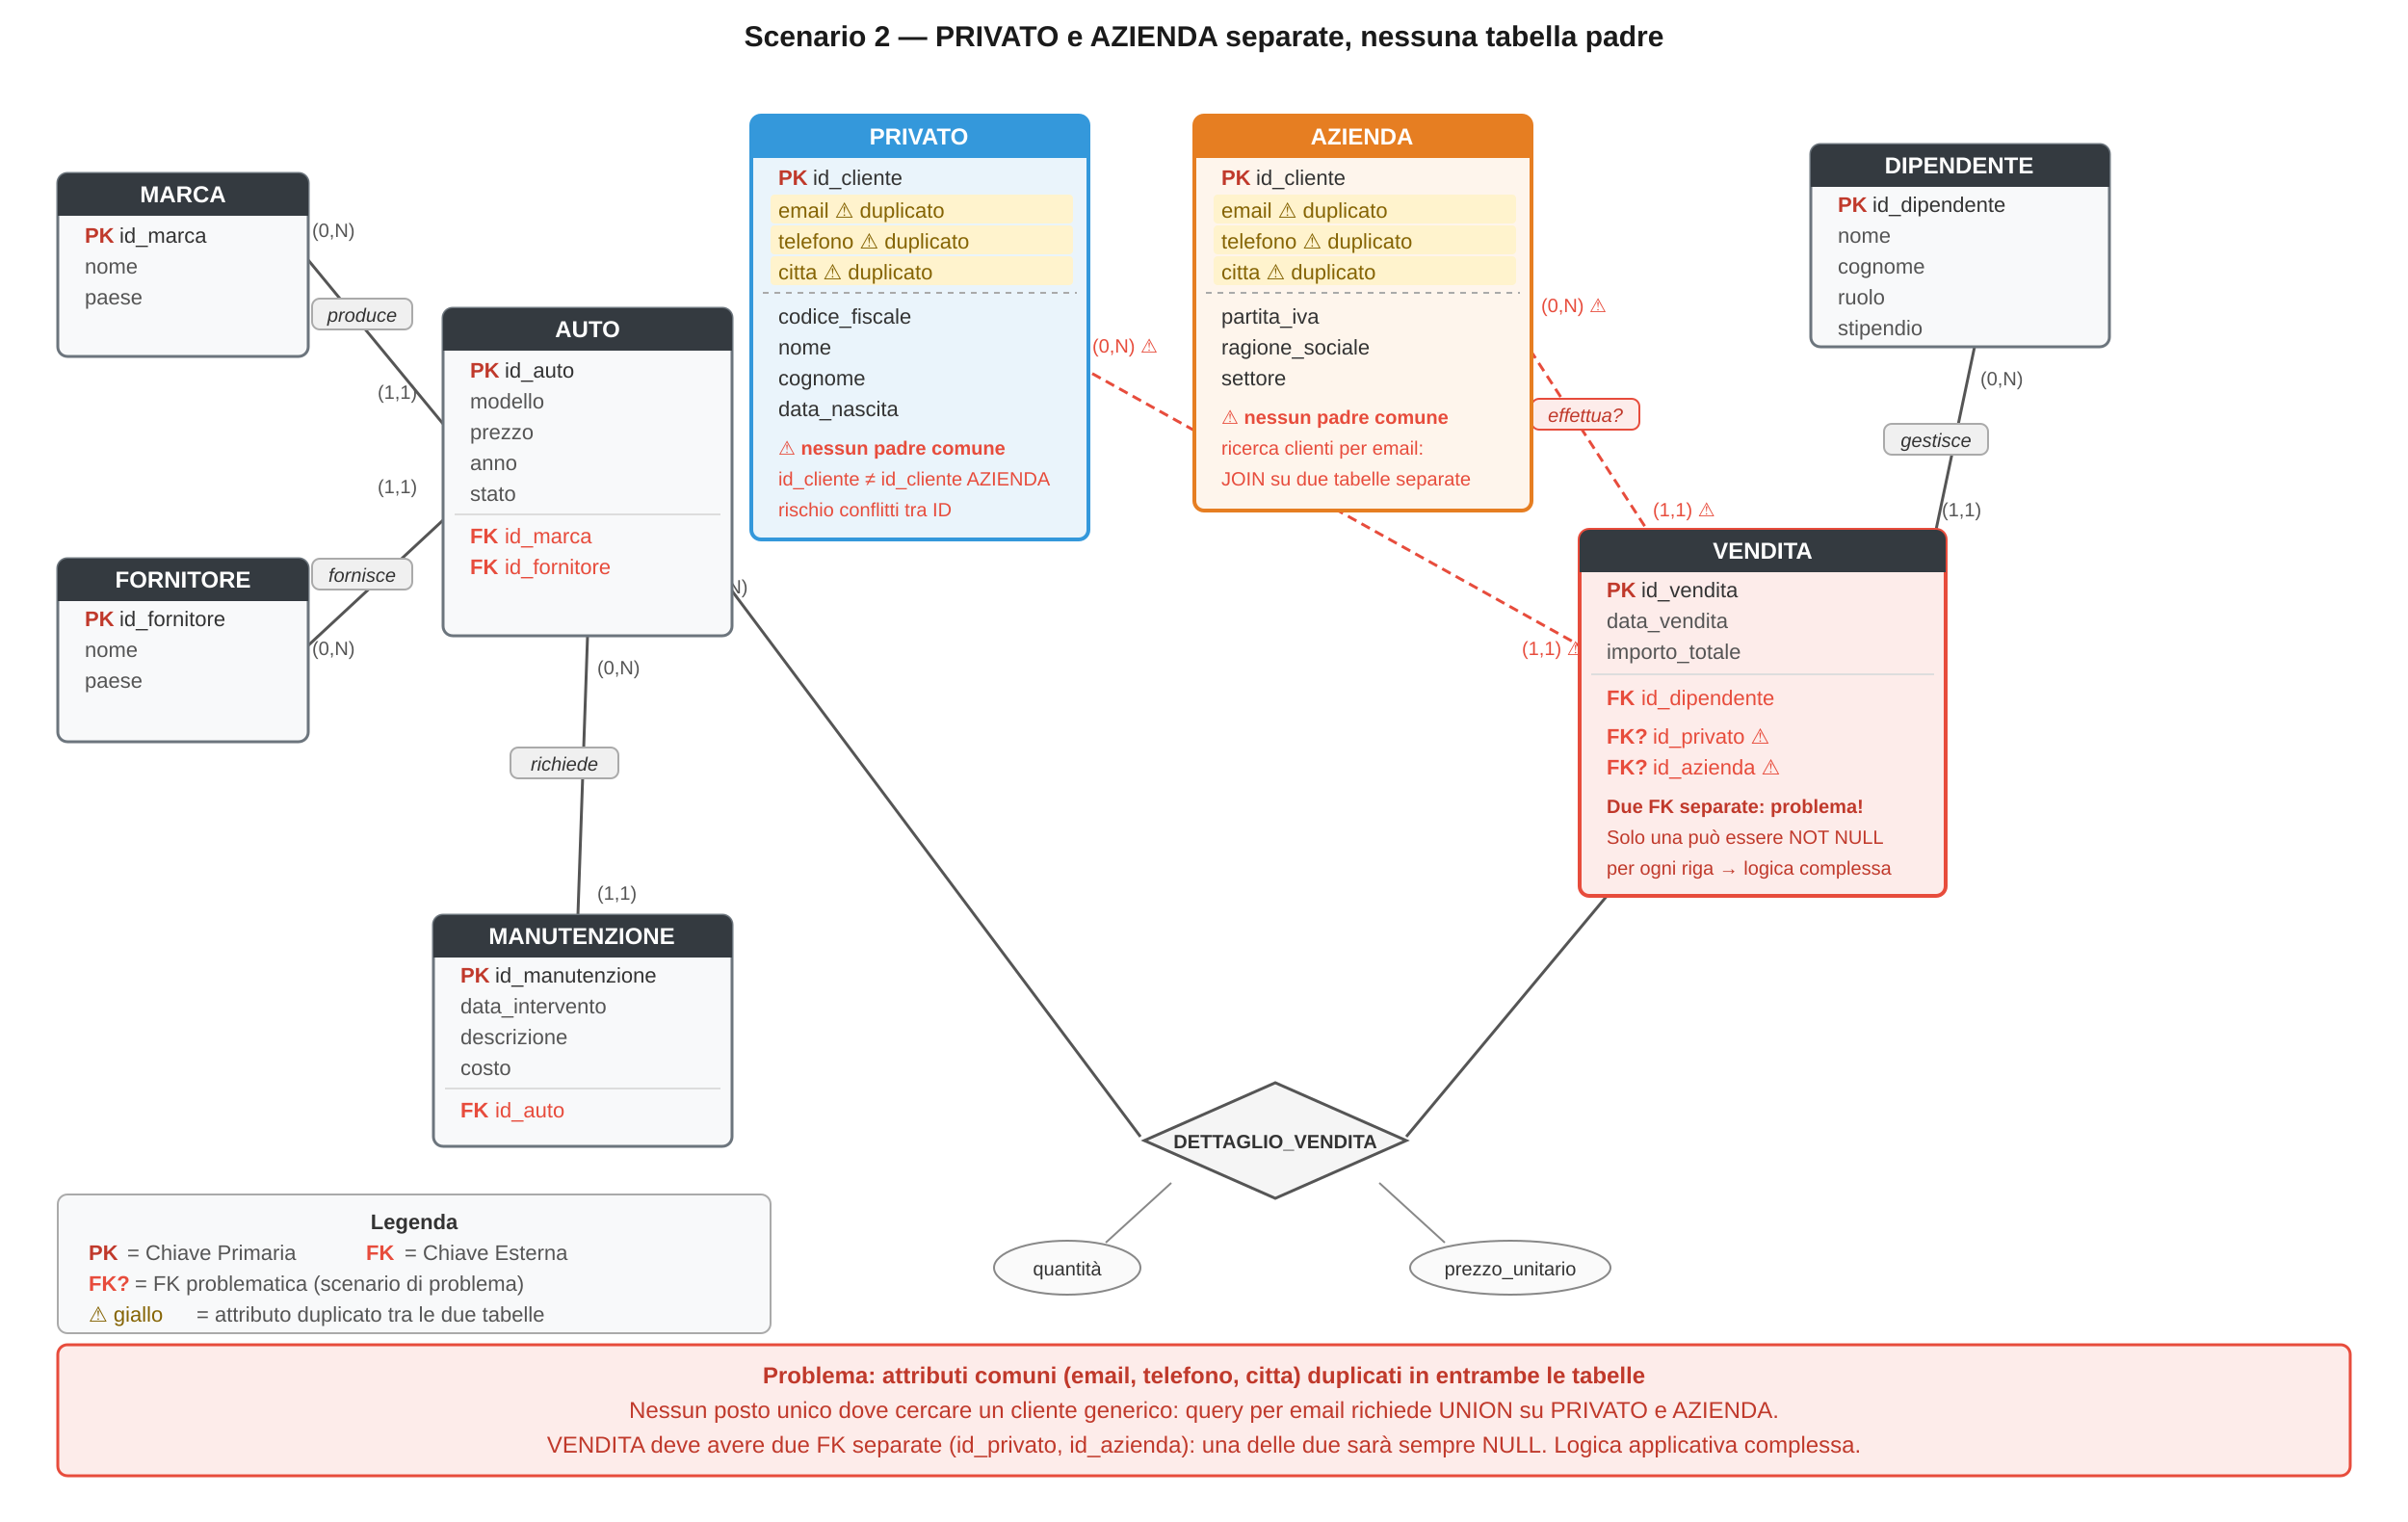
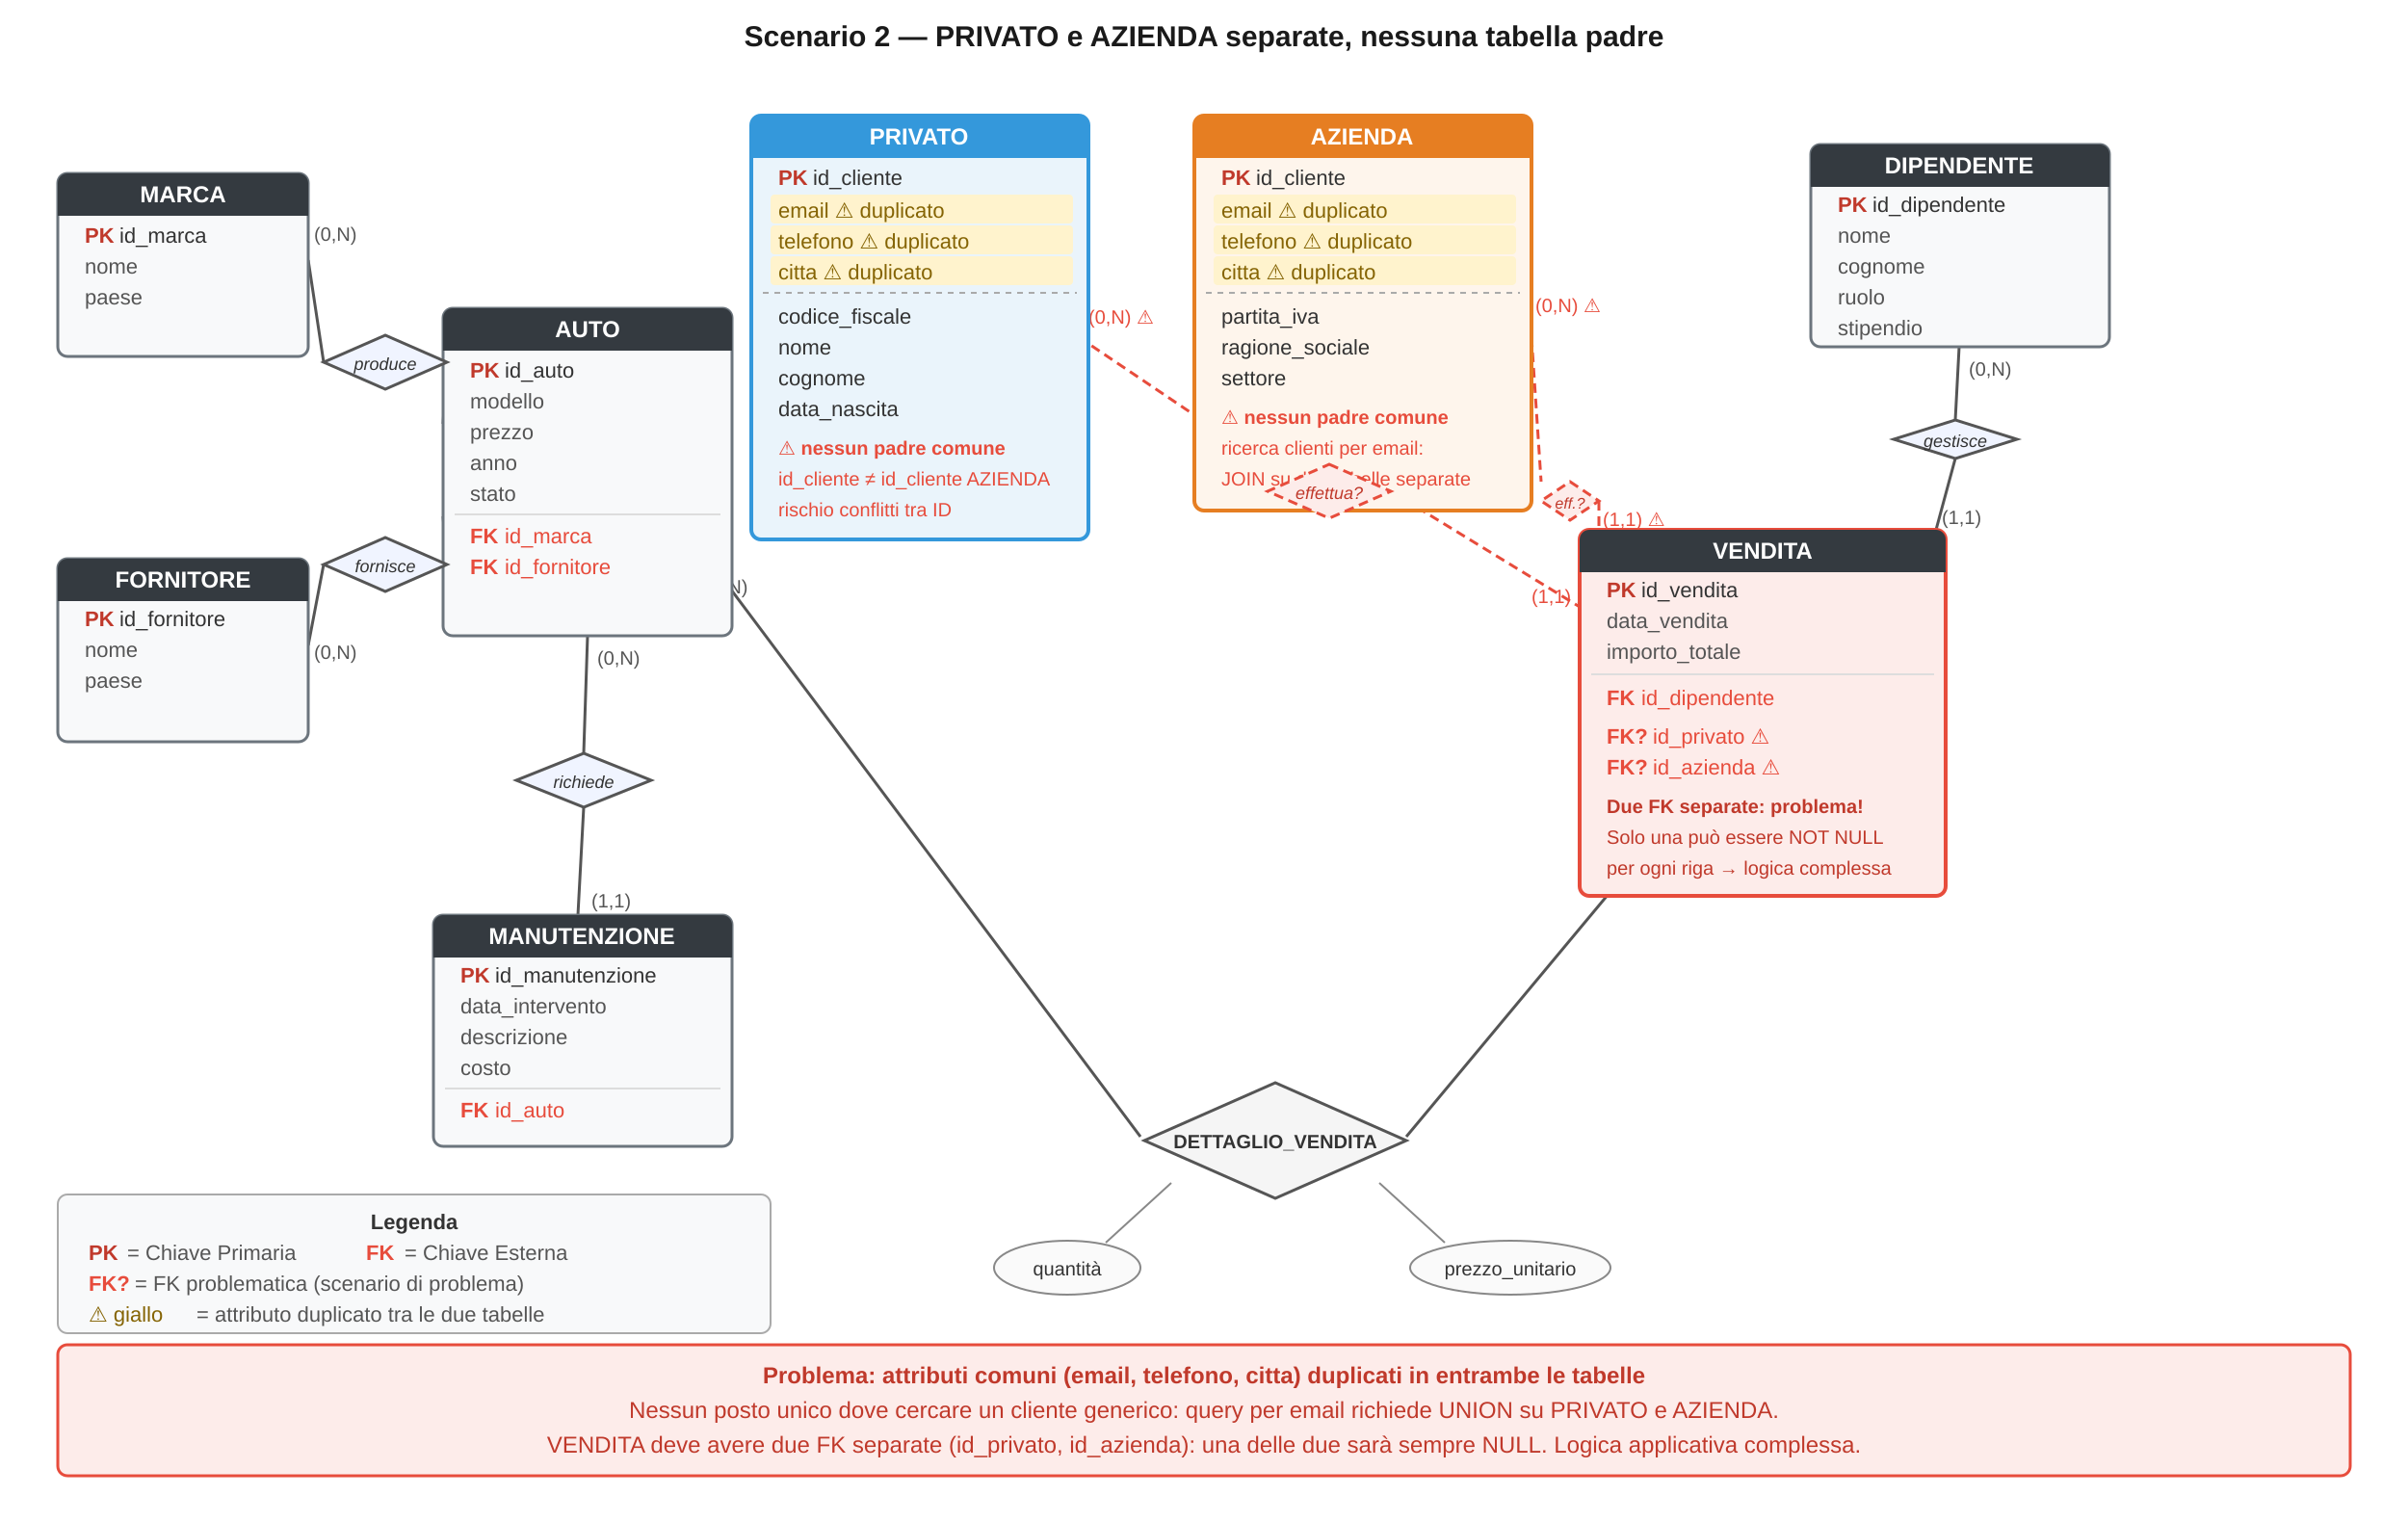
<svg xmlns="http://www.w3.org/2000/svg" viewBox="0 0 1250 790" font-family="Arial, sans-serif" font-size="12">
  <rect width="1250" height="790" fill="white" />
  <text x="625" y="24" text-anchor="middle" font-size="15" font-weight="bold" fill="#1a1a1a">Scenario 2 — PRIVATO e AZIENDA separate, nessuna tabella padre</text>
-   <line x1="160" y1="135" x2="230" y2="220" stroke="#555" stroke-width="1.5" />
-   <text x="162" y="123" fill="#555" font-size="10">(0,N)</text>
-   <text x="196" y="207" fill="#555" font-size="10">(1,1)</text>
-   <rect x="162" y="155" width="52" height="16" rx="4" fill="#f0f0f0" stroke="#aaa" stroke-width="1" />
-   <text x="188" y="167" text-anchor="middle" fill="#333" font-size="10" font-style="italic">produce</text>
-   <line x1="160" y1="335" x2="230" y2="270" stroke="#555" stroke-width="1.5" />
-   <text x="162" y="340" fill="#555" font-size="10">(0,N)</text>
-   <text x="196" y="256" fill="#555" font-size="10">(1,1)</text>
-   <rect x="162" y="290" width="52" height="16" rx="4" fill="#f0f0f0" stroke="#aaa" stroke-width="1" />
-   <text x="188" y="302" text-anchor="middle" fill="#333" font-size="10" font-style="italic">fornisce</text>
-   <line x1="305" y1="330" x2="300" y2="475" stroke="#555" stroke-width="1.5" />
-   <text x="310" y="350" fill="#555" font-size="10">(0,N)</text>
-   <text x="310" y="467" fill="#555" font-size="10">(1,1)</text>
-   <rect x="265" y="388" width="56" height="16" rx="4" fill="#f0f0f0" stroke="#aaa" stroke-width="1" />
-   <text x="293" y="400" text-anchor="middle" fill="#333" font-size="10" font-style="italic">richiede</text>
-   <line x1="560" y1="190" x2="820" y2="335" stroke="#e74c3c" stroke-width="1.5" stroke-dasharray="5,3" />
-   <text x="567" y="183" fill="#e74c3c" font-size="10">(0,N) ⚠</text>
-   <text x="790" y="340" fill="#e74c3c" font-size="10">(1,1) ⚠</text>
-   <rect x="660" y="243" width="56" height="16" rx="4" fill="#fdecea" stroke="#e74c3c" stroke-width="1" />
-   <text x="688" y="255" text-anchor="middle" fill="#c0392b" font-size="10" font-style="italic">effettua?</text>
-   <line x1="790" y1="175" x2="855" y2="275" stroke="#e74c3c" stroke-width="1.5" stroke-dasharray="5,3" />
-   <text x="800" y="162" fill="#e74c3c" font-size="10">(0,N) ⚠</text>
-   <text x="858" y="268" fill="#e74c3c" font-size="10">(1,1) ⚠</text>
-   <rect x="795" y="207" width="56" height="16" rx="4" fill="#fdecea" stroke="#e74c3c" stroke-width="1" />
-   <text x="823" y="219" text-anchor="middle" fill="#c0392b" font-size="10" font-style="italic">effettua?</text>
-   <line x1="1025" y1="180" x2="1005" y2="275" stroke="#555" stroke-width="1.5" />
-   <text x="1028" y="200" fill="#555" font-size="10">(0,N)</text>
-   <text x="1008" y="268" fill="#555" font-size="10">(1,1)</text>
-   <rect x="978" y="220" width="54" height="16" rx="4" fill="#f0f0f0" stroke="#aaa" stroke-width="1" />
-   <text x="1005" y="232" text-anchor="middle" fill="#333" font-size="10" font-style="italic">gestisce</text>
+   <line x1="160" y1="135" x2="168" y2="188" stroke="#555" stroke-width="1.5" />
+   <text x="163" y="125" fill="#555" font-size="10">(0,N)</text>
+   <line x1="232" y1="188" x2="230" y2="220" stroke="#555" stroke-width="1.5" />
+   <text x="233" y="218" fill="#555" font-size="10">(1,1)</text>
+   <line x1="160" y1="335" x2="168" y2="293" stroke="#555" stroke-width="1.5" />
+   <text x="163" y="342" fill="#555" font-size="10">(0,N)</text>
+   <line x1="232" y1="293" x2="230" y2="268" stroke="#555" stroke-width="1.5" />
+   <text x="233" y="265" fill="#555" font-size="10">(1,1)</text>
+   <line x1="305" y1="330" x2="303" y2="391" stroke="#555" stroke-width="1.5" />
+   <text x="310" y="345" fill="#555" font-size="10">(0,N)</text>
+   <line x1="303" y1="419" x2="300" y2="475" stroke="#555" stroke-width="1.5" />
+   <text x="307" y="471" fill="#555" font-size="10">(1,1)</text>
+   <line x1="560" y1="175" x2="658" y2="241" stroke="#e74c3c" stroke-width="1.5" stroke-dasharray="5,3" />
+   <text x="565" y="168" fill="#e74c3c" font-size="10">(0,N) ⚠</text>
+   <line x1="722" y1="255" x2="820" y2="315" stroke="#e74c3c" stroke-width="1.5" stroke-dasharray="5,3" />
+   <text x="795" y="313" fill="#e74c3c" font-size="10">(1,1) ⚠</text>
+   <line x1="795" y1="175" x2="800" y2="250" stroke="#e74c3c" stroke-width="1.5" stroke-dasharray="5,3" />
+   <text x="797" y="162" fill="#e74c3c" font-size="10">(0,N) ⚠</text>
+   <line x1="830" y1="260" x2="830" y2="275" stroke="#e74c3c" stroke-width="1.5" stroke-dasharray="5,3" />
+   <text x="832" y="273" fill="#e74c3c" font-size="10">(1,1) ⚠</text>
+   <line x1="1017" y1="180" x2="1015" y2="218" stroke="#555" stroke-width="1.5" />
+   <text x="1022" y="195" fill="#555" font-size="10">(0,N)</text>
+   <line x1="1015" y1="238" x2="1005" y2="275" stroke="#555" stroke-width="1.5" />
+   <text x="1008" y="272" fill="#555" font-size="10">(1,1)</text>
  <line x1="880" y1="410" x2="730" y2="590" stroke="#555" stroke-width="1.5" />
  <text x="865" y="425" fill="#555" font-size="10">(1,N)</text>
  <line x1="360" y1="280" x2="592" y2="590" stroke="#555" stroke-width="1.5" />
  <text x="366" y="308" fill="#555" font-size="10">(0,N)</text>
  <rect x="30" y="90" width="130" height="95" rx="5" fill="#f8f9fa" stroke="#6c757d" stroke-width="1.5" />
  <rect x="30" y="90" width="130" height="22" rx="5" fill="#343a40" />
  <rect x="30" y="106" width="130" height="6" fill="#343a40" />
  <text x="95" y="105" text-anchor="middle" fill="white" font-weight="bold" font-size="12">MARCA</text>
  <text x="44" y="126" fill="#c0392b" font-size="11" font-weight="bold">PK</text>
  <text x="62" y="126" fill="#333" font-size="11">id_marca</text>
  <text x="44" y="142" fill="#555" font-size="11">   nome</text>
  <text x="44" y="158" fill="#555" font-size="11">   paese</text>
  <rect x="30" y="290" width="130" height="95" rx="5" fill="#f8f9fa" stroke="#6c757d" stroke-width="1.5" />
  <rect x="30" y="290" width="130" height="22" rx="5" fill="#343a40" />
  <rect x="30" y="306" width="130" height="6" fill="#343a40" />
  <text x="95" y="305" text-anchor="middle" fill="white" font-weight="bold" font-size="12">FORNITORE</text>
  <text x="44" y="325" fill="#c0392b" font-size="11" font-weight="bold">PK</text>
  <text x="62" y="325" fill="#333" font-size="11">id_fornitore</text>
  <text x="44" y="341" fill="#555" font-size="11">   nome</text>
  <text x="44" y="357" fill="#555" font-size="11">   paese</text>
  <rect x="230" y="160" width="150" height="170" rx="5" fill="#f8f9fa" stroke="#6c757d" stroke-width="1.5" />
  <rect x="230" y="160" width="150" height="22" rx="5" fill="#343a40" />
  <rect x="230" y="176" width="150" height="6" fill="#343a40" />
  <text x="305" y="175" text-anchor="middle" fill="white" font-weight="bold" font-size="12">AUTO</text>
  <text x="244" y="196" fill="#c0392b" font-size="11" font-weight="bold">PK</text>
  <text x="262" y="196" fill="#333" font-size="11">id_auto</text>
  <text x="244" y="212" fill="#555" font-size="11">   modello</text>
  <text x="244" y="228" fill="#555" font-size="11">   prezzo</text>
  <text x="244" y="244" fill="#555" font-size="11">   anno</text>
  <text x="244" y="260" fill="#555" font-size="11">   stato</text>
  <line x1="236" y1="267" x2="374" y2="267" stroke="#ddd" stroke-width="1" />
  <text x="244" y="282" fill="#e74c3c" font-size="11" font-weight="bold">FK</text>
  <text x="262" y="282" fill="#e74c3c" font-size="11">id_marca</text>
  <text x="244" y="298" fill="#e74c3c" font-size="11" font-weight="bold">FK</text>
  <text x="262" y="298" fill="#e74c3c" font-size="11">id_fornitore</text>
  <rect x="390" y="60" width="175" height="220" rx="5" fill="#eaf4fb" stroke="#3498db" stroke-width="2" />
  <rect x="390" y="60" width="175" height="22" rx="5" fill="#3498db" />
  <rect x="390" y="76" width="175" height="6" fill="#3498db" />
  <text x="477" y="75" text-anchor="middle" fill="white" font-weight="bold" font-size="12">PRIVATO</text>
  <text x="404" y="96" fill="#c0392b" font-size="11" font-weight="bold">PK</text>
  <text x="422" y="96" fill="#333" font-size="11">id_cliente</text>
  <rect x="400" y="101" width="157" height="15" rx="2" fill="#fff3cd" />
  <text x="404" y="113" fill="#856404" font-size="11">   email ⚠ duplicato</text>
  <rect x="400" y="117" width="157" height="15" rx="2" fill="#fff3cd" />
  <text x="404" y="129" fill="#856404" font-size="11">   telefono ⚠ duplicato</text>
  <rect x="400" y="133" width="157" height="15" rx="2" fill="#fff3cd" />
  <text x="404" y="145" fill="#856404" font-size="11">   citta ⚠ duplicato</text>
  <line x1="396" y1="152" x2="559" y2="152" stroke="#aaa" stroke-dasharray="3,3" stroke-width="1" />
  <text x="404" y="168" fill="#333" font-size="11">   codice_fiscale</text>
  <text x="404" y="184" fill="#333" font-size="11">   nome</text>
  <text x="404" y="200" fill="#333" font-size="11">   cognome</text>
  <text x="404" y="216" fill="#333" font-size="11">   data_nascita</text>
  <text x="404" y="236" fill="#e74c3c" font-size="10" font-weight="bold">⚠ nessun padre comune</text>
  <text x="404" y="252" fill="#e74c3c" font-size="10">id_cliente ≠ id_cliente AZIENDA</text>
  <text x="404" y="268" fill="#e74c3c" font-size="10">rischio conflitti tra ID</text>
  <rect x="620" y="60" width="175" height="205" rx="5" fill="#fef5ec" stroke="#e67e22" stroke-width="2" />
  <rect x="620" y="60" width="175" height="22" rx="5" fill="#e67e22" />
  <rect x="620" y="76" width="175" height="6" fill="#e67e22" />
  <text x="707" y="75" text-anchor="middle" fill="white" font-weight="bold" font-size="12">AZIENDA</text>
  <text x="634" y="96" fill="#c0392b" font-size="11" font-weight="bold">PK</text>
  <text x="652" y="96" fill="#333" font-size="11">id_cliente</text>
  <rect x="630" y="101" width="157" height="15" rx="2" fill="#fff3cd" />
  <text x="634" y="113" fill="#856404" font-size="11">   email ⚠ duplicato</text>
  <rect x="630" y="117" width="157" height="15" rx="2" fill="#fff3cd" />
  <text x="634" y="129" fill="#856404" font-size="11">   telefono ⚠ duplicato</text>
  <rect x="630" y="133" width="157" height="15" rx="2" fill="#fff3cd" />
  <text x="634" y="145" fill="#856404" font-size="11">   citta ⚠ duplicato</text>
  <line x1="626" y1="152" x2="789" y2="152" stroke="#aaa" stroke-dasharray="3,3" stroke-width="1" />
  <text x="634" y="168" fill="#333" font-size="11">   partita_iva</text>
  <text x="634" y="184" fill="#333" font-size="11">   ragione_sociale</text>
  <text x="634" y="200" fill="#333" font-size="11">   settore</text>
  <text x="634" y="220" fill="#e74c3c" font-size="10" font-weight="bold">⚠ nessun padre comune</text>
  <text x="634" y="236" fill="#e74c3c" font-size="10">ricerca clienti per email:</text>
  <text x="634" y="252" fill="#e74c3c" font-size="10">JOIN su due tabelle separate</text>
  <rect x="940" y="75" width="155" height="105" rx="5" fill="#f8f9fa" stroke="#6c757d" stroke-width="1.5" />
  <rect x="940" y="75" width="155" height="22" rx="5" fill="#343a40" />
  <rect x="940" y="91" width="155" height="6" fill="#343a40" />
  <text x="1017" y="90" text-anchor="middle" fill="white" font-weight="bold" font-size="12">DIPENDENTE</text>
  <text x="954" y="110" fill="#c0392b" font-size="11" font-weight="bold">PK</text>
  <text x="972" y="110" fill="#333" font-size="11">id_dipendente</text>
  <text x="954" y="126" fill="#555" font-size="11">   nome</text>
  <text x="954" y="142" fill="#555" font-size="11">   cognome</text>
  <text x="954" y="158" fill="#555" font-size="11">   ruolo</text>
  <text x="954" y="174" fill="#555" font-size="11">   stipendio</text>
  <rect x="820" y="275" width="190" height="190" rx="5" fill="#fdecea" stroke="#e74c3c" stroke-width="2" />
  <rect x="820" y="275" width="190" height="22" rx="5" fill="#343a40" />
  <rect x="820" y="291" width="190" height="6" fill="#343a40" />
  <text x="915" y="290" text-anchor="middle" fill="white" font-weight="bold" font-size="12">VENDITA</text>
  <text x="834" y="310" fill="#c0392b" font-size="11" font-weight="bold">PK</text>
  <text x="852" y="310" fill="#333" font-size="11">id_vendita</text>
  <text x="834" y="326" fill="#555" font-size="11">   data_vendita</text>
  <text x="834" y="342" fill="#555" font-size="11">   importo_totale</text>
  <line x1="826" y1="350" x2="1004" y2="350" stroke="#ddd" stroke-width="1" />
  <text x="834" y="366" fill="#e74c3c" font-size="11" font-weight="bold">FK</text>
  <text x="852" y="366" fill="#e74c3c" font-size="11">id_dipendente</text>
  <text x="834" y="386" fill="#e74c3c" font-size="11" font-weight="bold">FK?</text>
  <text x="858" y="386" fill="#e74c3c" font-size="11">id_privato ⚠</text>
  <text x="834" y="402" fill="#e74c3c" font-size="11" font-weight="bold">FK?</text>
  <text x="858" y="402" fill="#e74c3c" font-size="11">id_azienda ⚠</text>
  <text x="834" y="422" fill="#c0392b" font-size="10" font-weight="bold">Due FK separate: problema!</text>
  <text x="834" y="438" fill="#c0392b" font-size="10">Solo una può essere NOT NULL</text>
  <text x="834" y="454" fill="#c0392b" font-size="10">per ogni riga → logica complessa</text>
  <rect x="225" y="475" width="155" height="120" rx="5" fill="#f8f9fa" stroke="#6c757d" stroke-width="1.5" />
  <rect x="225" y="475" width="155" height="22" rx="5" fill="#343a40" />
  <rect x="225" y="491" width="155" height="6" fill="#343a40" />
  <text x="302" y="490" text-anchor="middle" fill="white" font-weight="bold" font-size="12">MANUTENZIONE</text>
  <text x="239" y="510" fill="#c0392b" font-size="11" font-weight="bold">PK</text>
  <text x="257" y="510" fill="#333" font-size="11">id_manutenzione</text>
  <text x="239" y="526" fill="#555" font-size="11">   data_intervento</text>
  <text x="239" y="542" fill="#555" font-size="11">   descrizione</text>
  <text x="239" y="558" fill="#555" font-size="11">   costo</text>
  <line x1="231" y1="565" x2="374" y2="565" stroke="#ddd" stroke-width="1" />
  <text x="239" y="580" fill="#e74c3c" font-size="11" font-weight="bold">FK</text>
  <text x="257" y="580" fill="#e74c3c" font-size="11">id_auto</text>
+   <polygon points="200,174 232,188 200,202 168,188" fill="#f0f4ff" stroke="#555" stroke-width="1.5" />
+   <text x="200" y="192" text-anchor="middle" fill="#333" font-size="9" font-style="italic">produce</text>
+   <polygon points="200,279 232,293 200,307 168,293" fill="#f0f4ff" stroke="#555" stroke-width="1.5" />
+   <text x="200" y="297" text-anchor="middle" fill="#333" font-size="9" font-style="italic">fornisce</text>
+   <polygon points="303,391 338,405 303,419 268,405" fill="#f0f4ff" stroke="#555" stroke-width="1.5" />
+   <text x="303" y="409" text-anchor="middle" fill="#333" font-size="9" font-style="italic">richiede</text>
+   <polygon points="690,241 722,255 690,269 658,255" fill="#fdecea" stroke="#e74c3c" stroke-width="1.5" stroke-dasharray="5,3" />
+   <text x="690" y="259" text-anchor="middle" fill="#c0392b" font-size="9" font-style="italic">effettua?</text>
+   <polygon points="815,250 830,260 815,270 800,260" fill="#fdecea" stroke="#e74c3c" stroke-width="1.5" stroke-dasharray="5,3" />
+   <text x="815" y="264" text-anchor="middle" fill="#c0392b" font-size="8" font-style="italic">eff.?</text>
+   <polygon points="1015,218 1047,228 1015,238 983,228" fill="#f0f4ff" stroke="#555" stroke-width="1.5" />
+   <text x="1015" y="232" text-anchor="middle" fill="#333" font-size="9" font-style="italic">gestisce</text>
  <polygon points="662,562 730,592 662,622 594,592" fill="#f5f5f5" stroke="#555" stroke-width="1.5" />
  <text x="662" y="596" text-anchor="middle" fill="#333" font-size="10" font-weight="bold">DETTAGLIO_VENDITA</text>
  <line x1="608" y1="614" x2="574" y2="645" stroke="#888" stroke-width="1" />
  <ellipse cx="554" cy="658" rx="38" ry="14" fill="#fafafa" stroke="#888" stroke-width="1" />
  <text x="554" y="662" text-anchor="middle" fill="#333" font-size="10">quantità</text>
  <line x1="716" y1="614" x2="750" y2="645" stroke="#888" stroke-width="1" />
  <ellipse cx="784" cy="658" rx="52" ry="14" fill="#fafafa" stroke="#888" stroke-width="1" />
  <text x="784" y="662" text-anchor="middle" fill="#333" font-size="10">prezzo_unitario</text>
  <rect x="30" y="698" width="1190" height="68" rx="5" fill="#fdecea" stroke="#e74c3c" stroke-width="1.5" />
  <text x="625" y="718" text-anchor="middle" fill="#c0392b" font-size="12" font-weight="bold">Problema: attributi comuni (email, telefono, citta) duplicati in entrambe le tabelle</text>
  <text x="625" y="736" text-anchor="middle" fill="#c0392b" font-size="12">Nessun posto unico dove cercare un cliente generico: query per email richiede UNION su PRIVATO e AZIENDA.</text>
  <text x="625" y="754" text-anchor="middle" fill="#c0392b" font-size="12">VENDITA deve avere due FK separate (id_privato, id_azienda): una delle due sarà sempre NULL. Logica applicativa complessa.</text>
  <rect x="30" y="620" width="370" height="72" rx="5" fill="#f8f9fa" stroke="#aaa" stroke-width="1" />
  <text x="215" y="638" text-anchor="middle" fill="#333" font-size="11" font-weight="bold">Legenda</text>
  <text x="46" y="654" fill="#c0392b" font-size="11" font-weight="bold">PK</text>
  <text x="66" y="654" fill="#555" font-size="11">= Chiave Primaria</text>
  <text x="190" y="654" fill="#e74c3c" font-size="11" font-weight="bold">FK</text>
  <text x="210" y="654" fill="#555" font-size="11">= Chiave Esterna</text>
  <text x="46" y="670" fill="#e74c3c" font-size="11" font-weight="bold">FK?</text>
  <text x="70" y="670" fill="#555" font-size="11">= FK problematica (scenario di problema)</text>
  <text x="46" y="686" fill="#856404" font-size="11">⚠ giallo</text>
  <text x="102" y="686" fill="#555" font-size="11">= attributo duplicato tra le due tabelle</text>
</svg>
